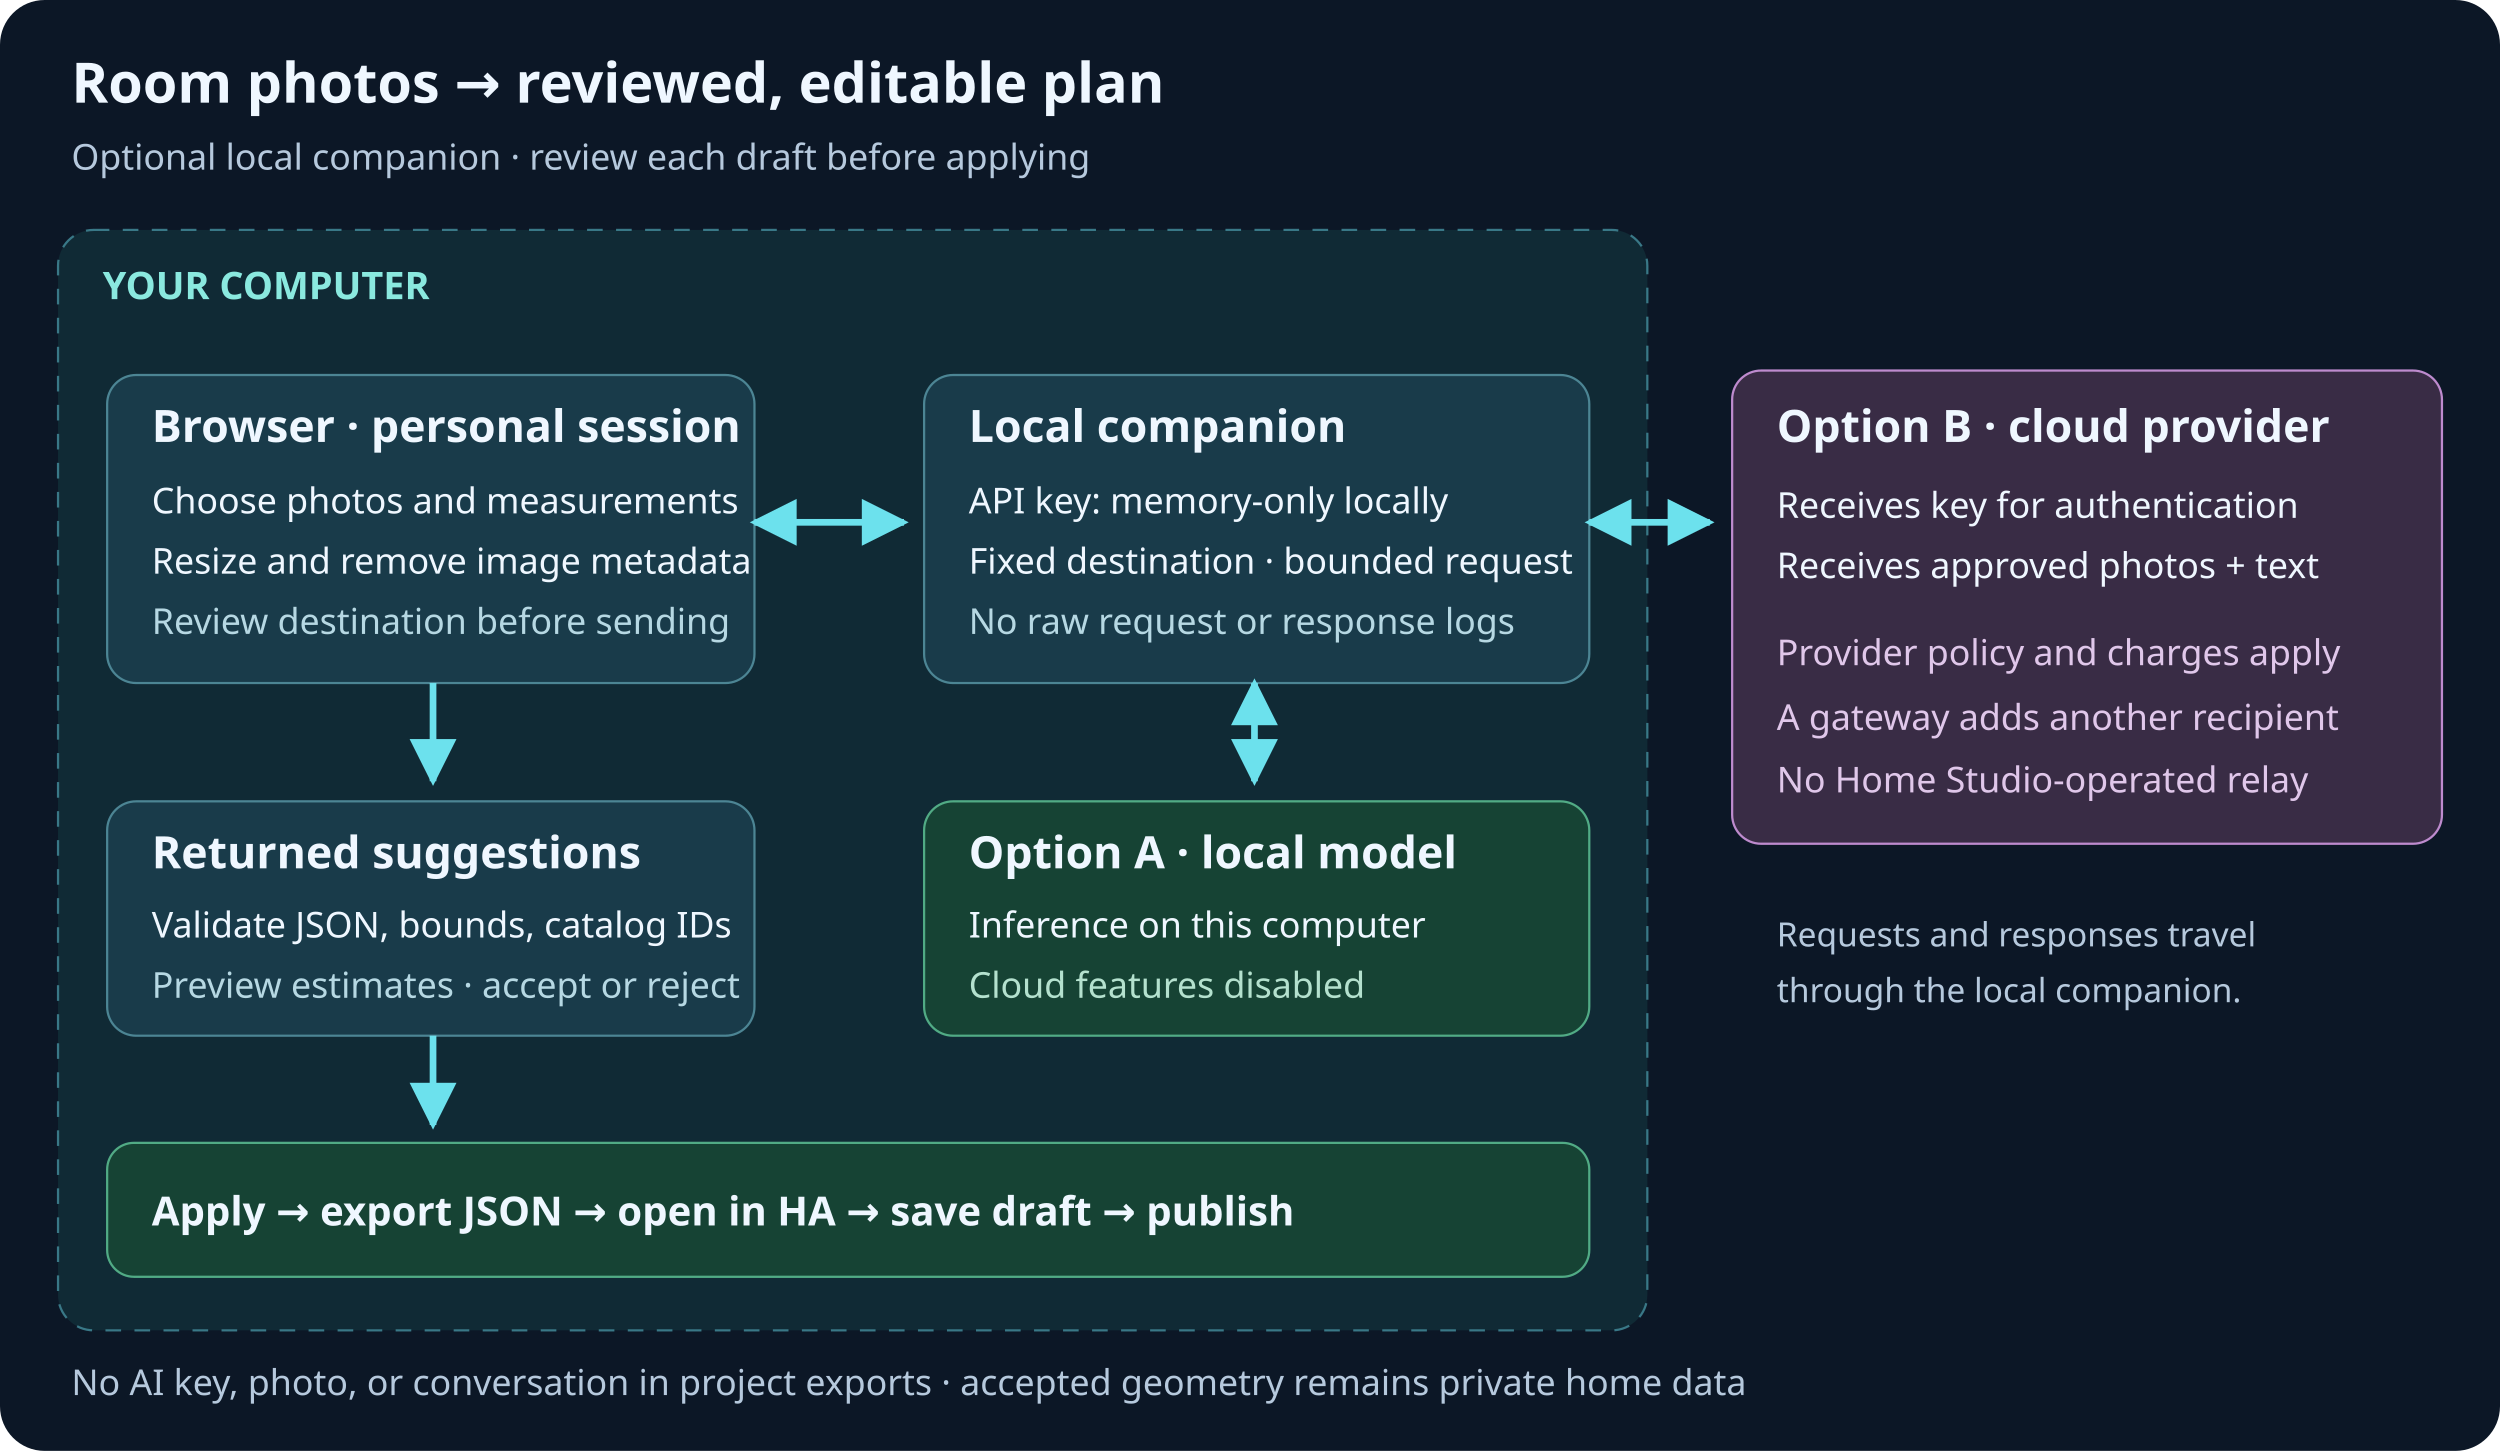
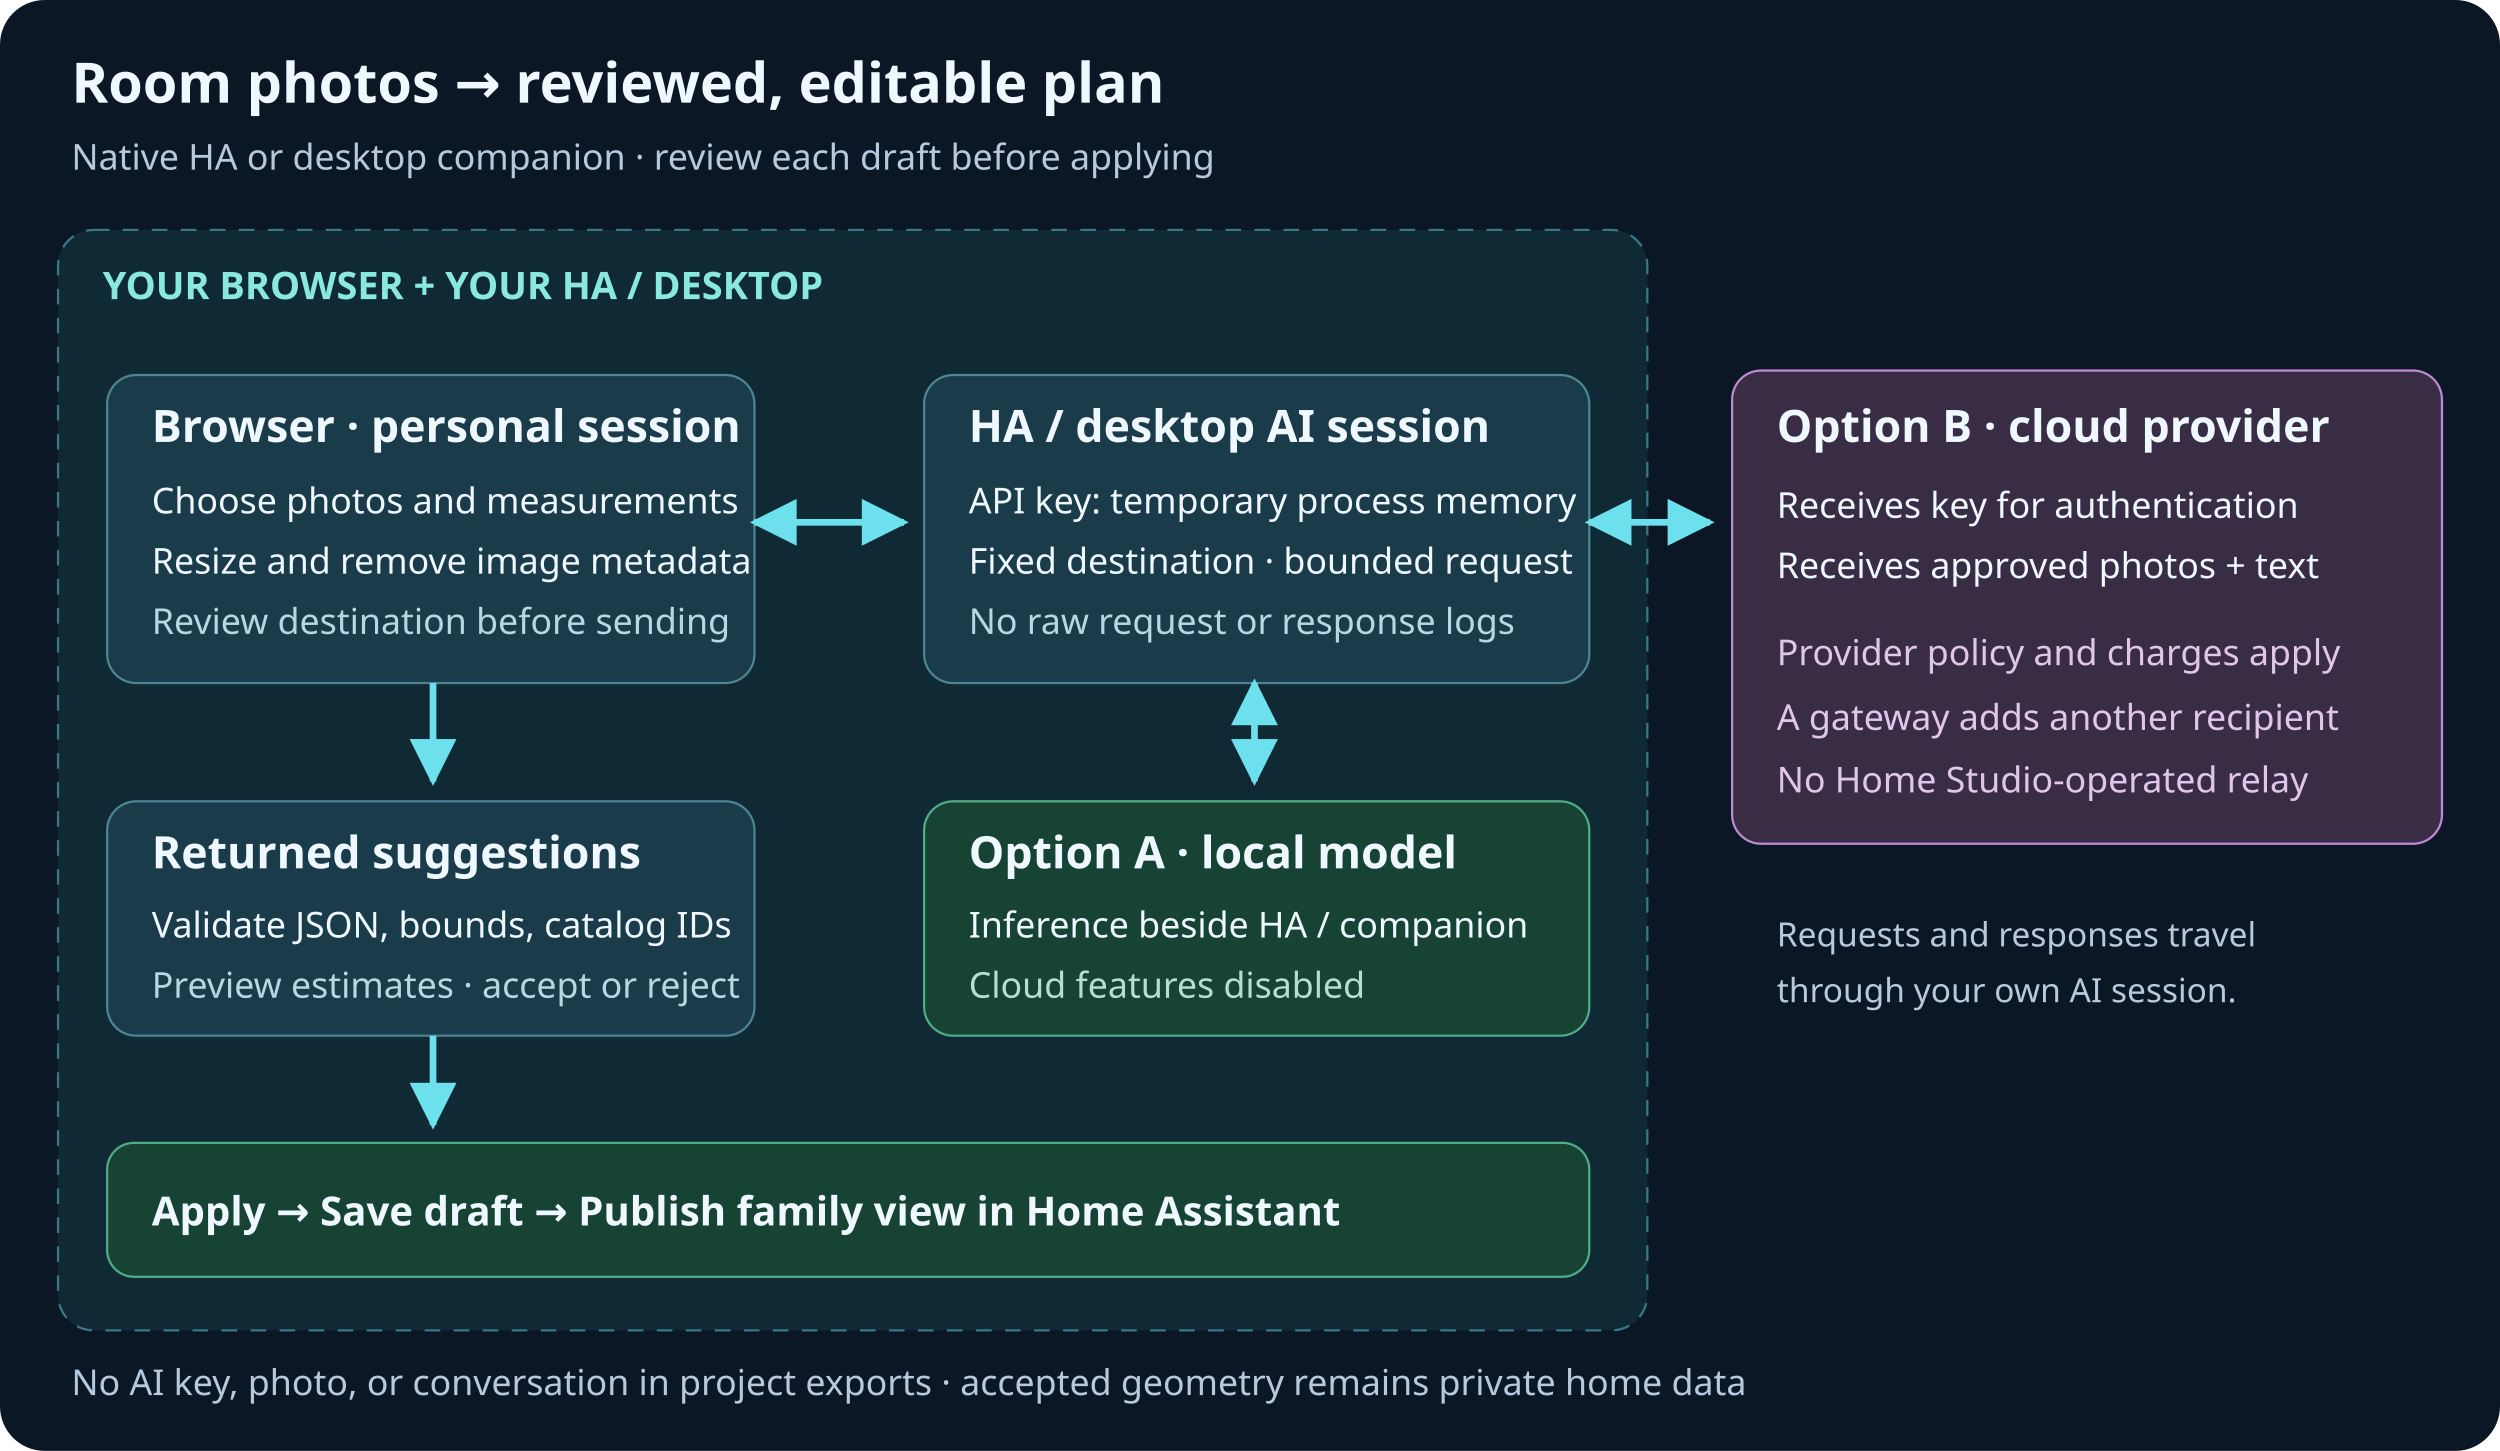
<svg xmlns="http://www.w3.org/2000/svg" width="1120" height="650" viewBox="0 0 1120 650" role="img" aria-labelledby="title desc">
  <defs>
    <marker id="arrow" viewBox="0 0 10 10" refX="9" refY="5" markerWidth="7" markerHeight="7" orient="auto-start-reverse">
      <path d="M0 0 10 5 0 10Z" fill="#6ce1ed" />
    </marker>
  </defs>
  <rect width="1120" height="650" rx="20" fill="#0c1726" />
  <g font-family="system-ui, sans-serif" fill="#eff7ff">
    <text x="32" y="46" font-size="25" font-weight="700">Room photos → reviewed, editable plan</text>
-     <text x="32" y="76" font-size="16" fill="#b6c9dd">Optional local companion · review each draft before applying</text>
+     <text x="32" y="76" font-size="16" fill="#b6c9dd">Native HA or desktop companion · review each draft before applying</text>
    <rect x="26" y="103" width="712" height="493" rx="16" fill="#102a35" stroke="#397887" stroke-dasharray="7 6" />
-     <text x="46" y="134" font-size="17" fill="#8ae9df" font-weight="650">YOUR COMPUTER</text>
+     <text x="46" y="134" font-size="17" fill="#8ae9df" font-weight="650">YOUR BROWSER + YOUR HA / DESKTOP</text>
    <rect x="48" y="168" width="290" height="138" rx="13" fill="#193b4a" stroke="#4c8594" />
    <text x="68" y="198" font-size="20" font-weight="650">Browser · personal session</text>
    <text x="68" y="230" font-size="16">Choose photos and measurements</text>
    <text x="68" y="257" font-size="16">Resize and remove image metadata</text>
    <text x="68" y="284" font-size="16" fill="#b6d8e3">Review destination before sending</text>
    <path d="M338 234H405" fill="none" stroke="#6ce1ed" stroke-width="3" marker-start="url(#arrow)" marker-end="url(#arrow)" />
    <rect x="414" y="168" width="298" height="138" rx="13" fill="#193b4a" stroke="#4c8594" />
-     <text x="434" y="198" font-size="20" font-weight="650">Local companion</text>
-     <text x="434" y="230" font-size="16">API key: memory-only locally</text>
+     <text x="434" y="198" font-size="20" font-weight="650">HA / desktop AI session</text>
+     <text x="434" y="230" font-size="16">API key: temporary process memory</text>
    <text x="434" y="257" font-size="16">Fixed destination · bounded request</text>
    <text x="434" y="284" font-size="16" fill="#b6d8e3">No raw request or response logs</text>
    <path d="M562 306V350" fill="none" stroke="#6ce1ed" stroke-width="3" marker-start="url(#arrow)" marker-end="url(#arrow)" />
    <rect x="414" y="359" width="298" height="105" rx="13" fill="#164334" stroke="#51ab85" />
    <text x="434" y="389" font-size="20" font-weight="650">Option A · local model</text>
-     <text x="434" y="420" font-size="16">Inference on this computer</text>
+     <text x="434" y="420" font-size="16">Inference beside HA / companion</text>
    <text x="434" y="447" font-size="16" fill="#b4e1ce">Cloud features disabled</text>
    <path d="M712 234H766" fill="none" stroke="#6ce1ed" stroke-width="3" marker-start="url(#arrow)" marker-end="url(#arrow)" />
    <rect x="776" y="166" width="318" height="212" rx="13" fill="#392c45" stroke="#be8bce" />
    <text x="796" y="198" font-size="20" font-weight="650">Option B · cloud provider</text>
    <text x="796" y="232" font-size="16">Receives key for authentication</text>
    <text x="796" y="259" font-size="16">Receives approved photos + text</text>
    <text x="796" y="298" font-size="16" fill="#e0c7ea">Provider policy and charges apply</text>
    <text x="796" y="327" font-size="16" fill="#e0c7ea">A gateway adds another recipient</text>
    <text x="796" y="355" font-size="16" fill="#e0c7ea">No Home Studio-operated relay</text>
    <rect x="48" y="359" width="290" height="105" rx="13" fill="#193b4a" stroke="#4c8594" />
    <text x="68" y="389" font-size="20" font-weight="650">Returned suggestions</text>
    <text x="68" y="420" font-size="16">Validate JSON, bounds, catalog IDs</text>
    <text x="68" y="447" font-size="16" fill="#b6d8e3">Preview estimates · accept or reject</text>
    <path d="M194 306V350" fill="none" stroke="#6ce1ed" stroke-width="3" marker-end="url(#arrow)" />
    <path d="M194 464V504" fill="none" stroke="#6ce1ed" stroke-width="3" marker-end="url(#arrow)" />
    <text x="796" y="424" font-size="15" fill="#b6c9dd">Requests and responses travel</text>
-     <text x="796" y="449" font-size="15" fill="#b6c9dd">through the local companion.</text>
+     <text x="796" y="449" font-size="15" fill="#b6c9dd">through your own AI session.</text>
    <rect x="48" y="512" width="664" height="60" rx="12" fill="#164334" stroke="#51ab85" />
-     <text x="68" y="549" font-size="18" font-weight="600">Apply → export JSON → open in HA → save draft → publish</text>
+     <text x="68" y="549" font-size="18" font-weight="600">Apply → Save draft → Publish family view in Home Assistant</text>
    <text x="32" y="625" font-size="16" fill="#b6c9dd">No AI key, photo, or conversation in project exports · accepted geometry remains private home data</text>
  </g>
</svg>
